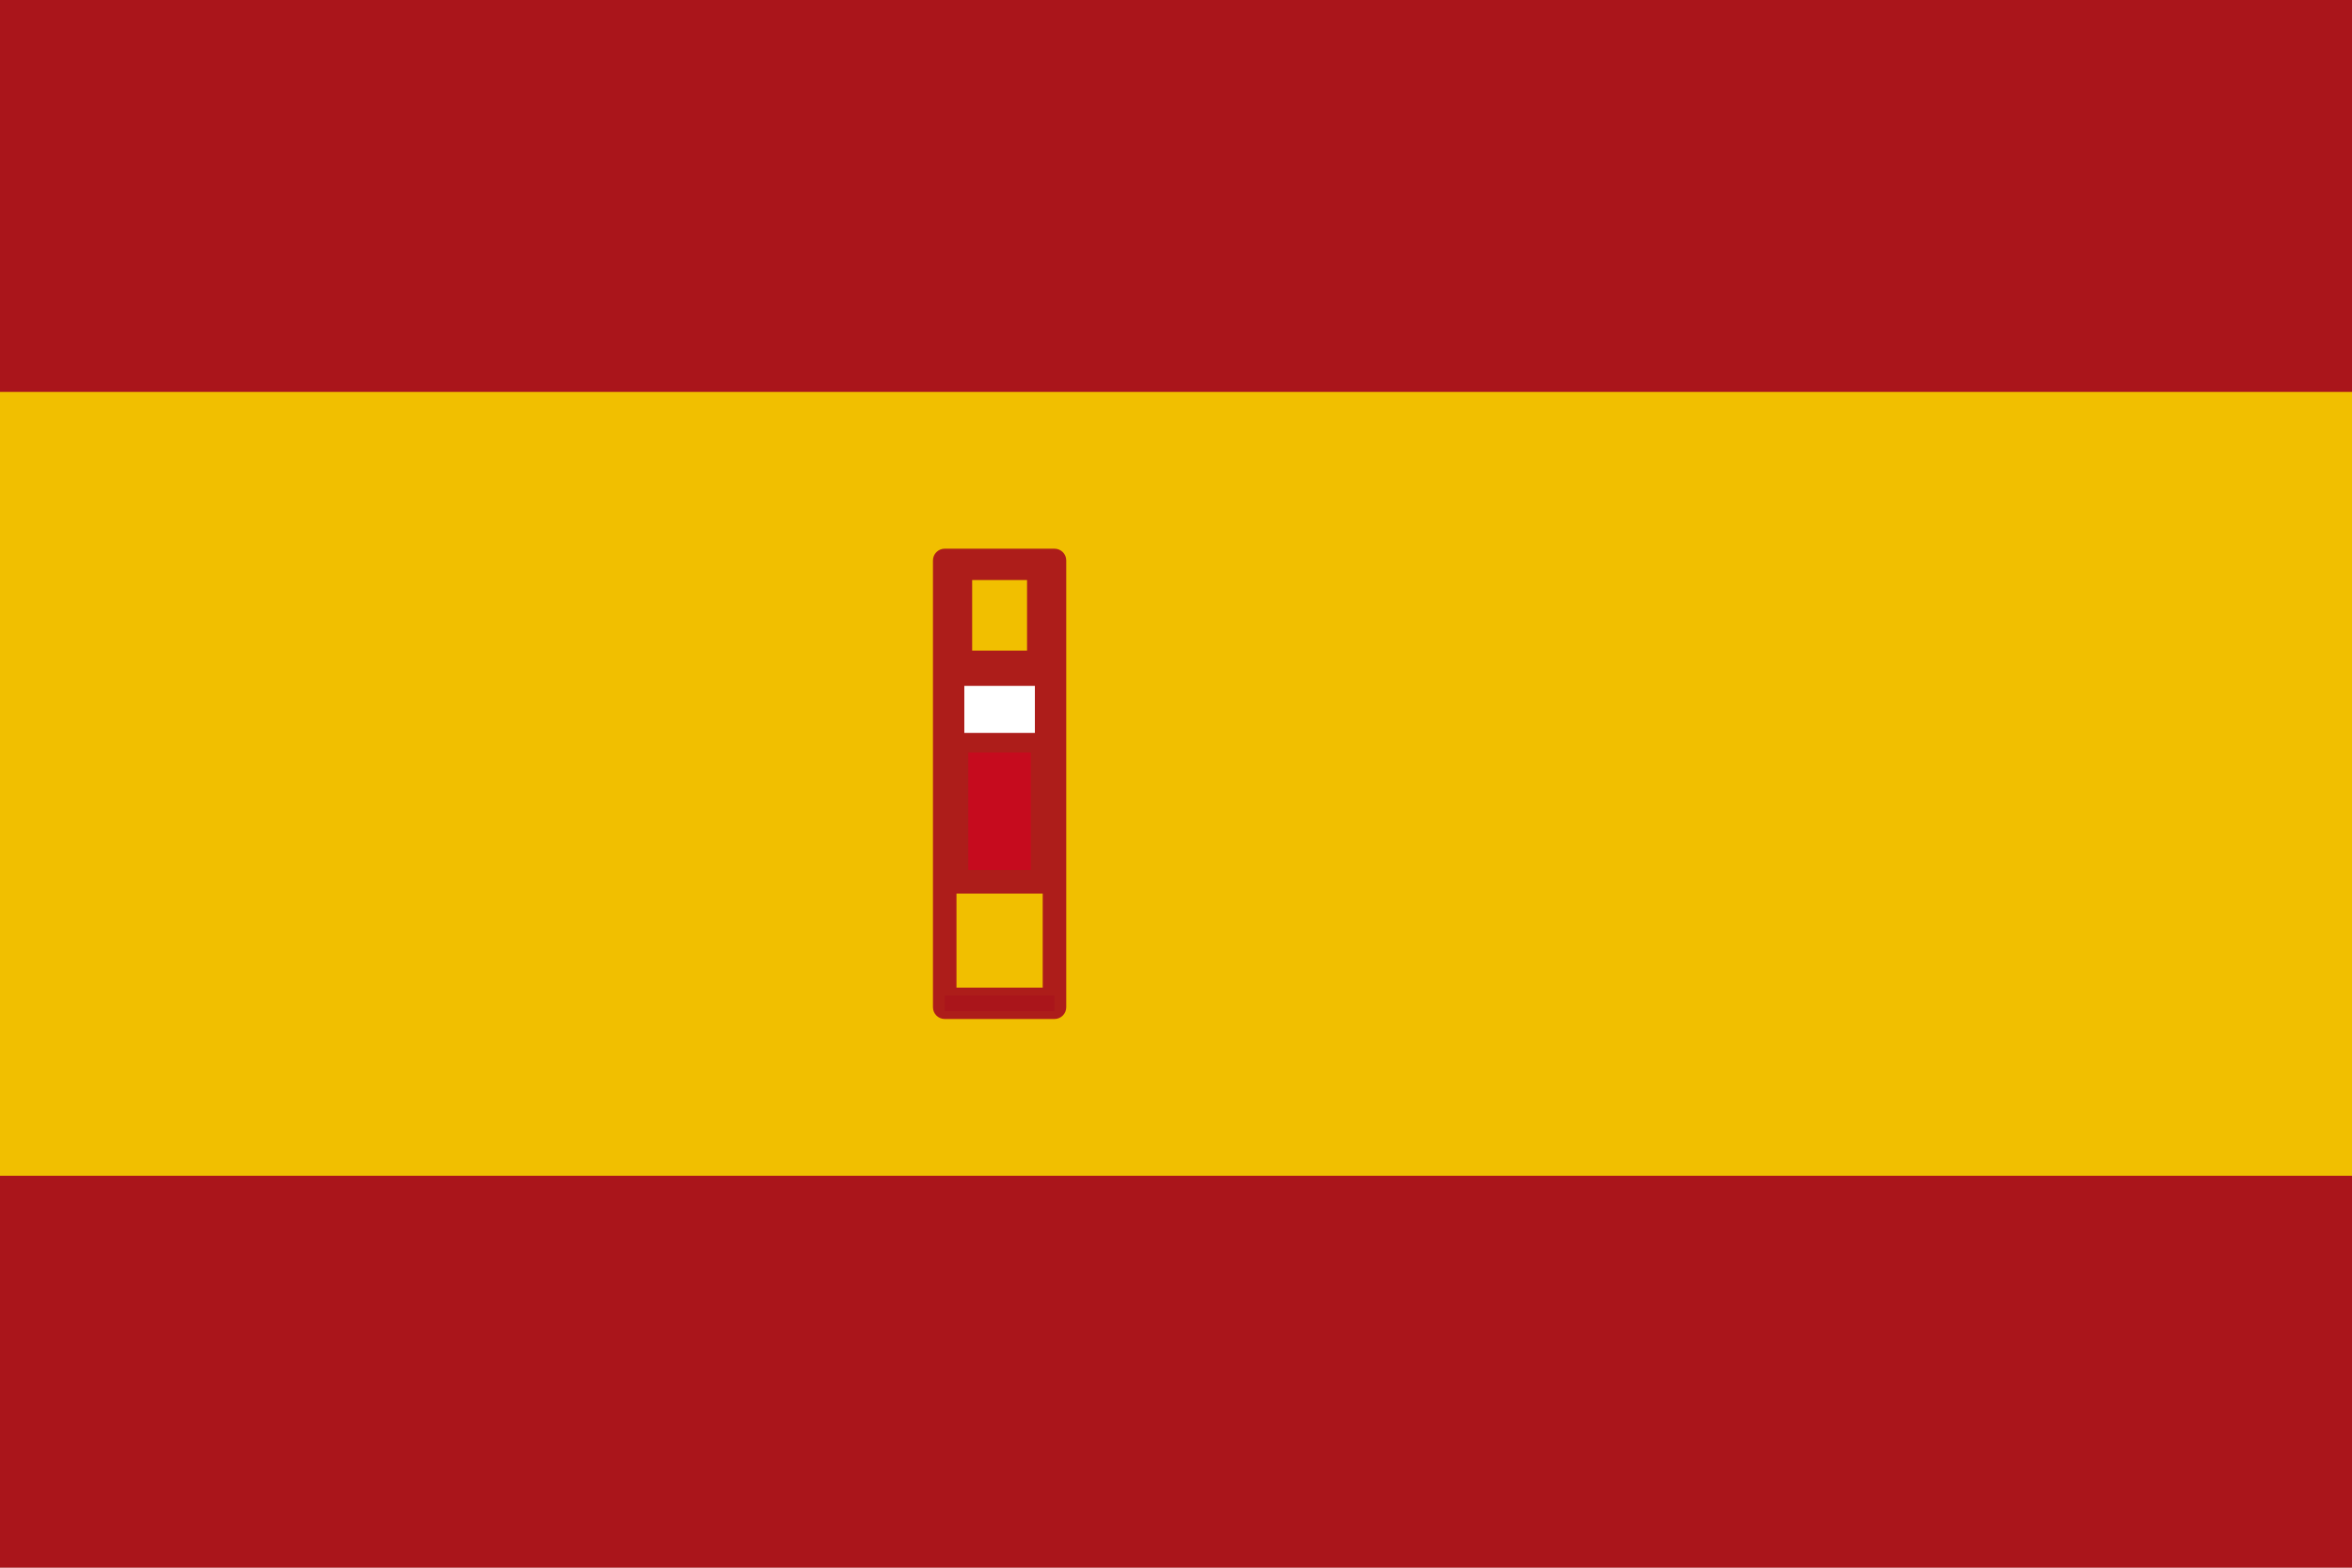
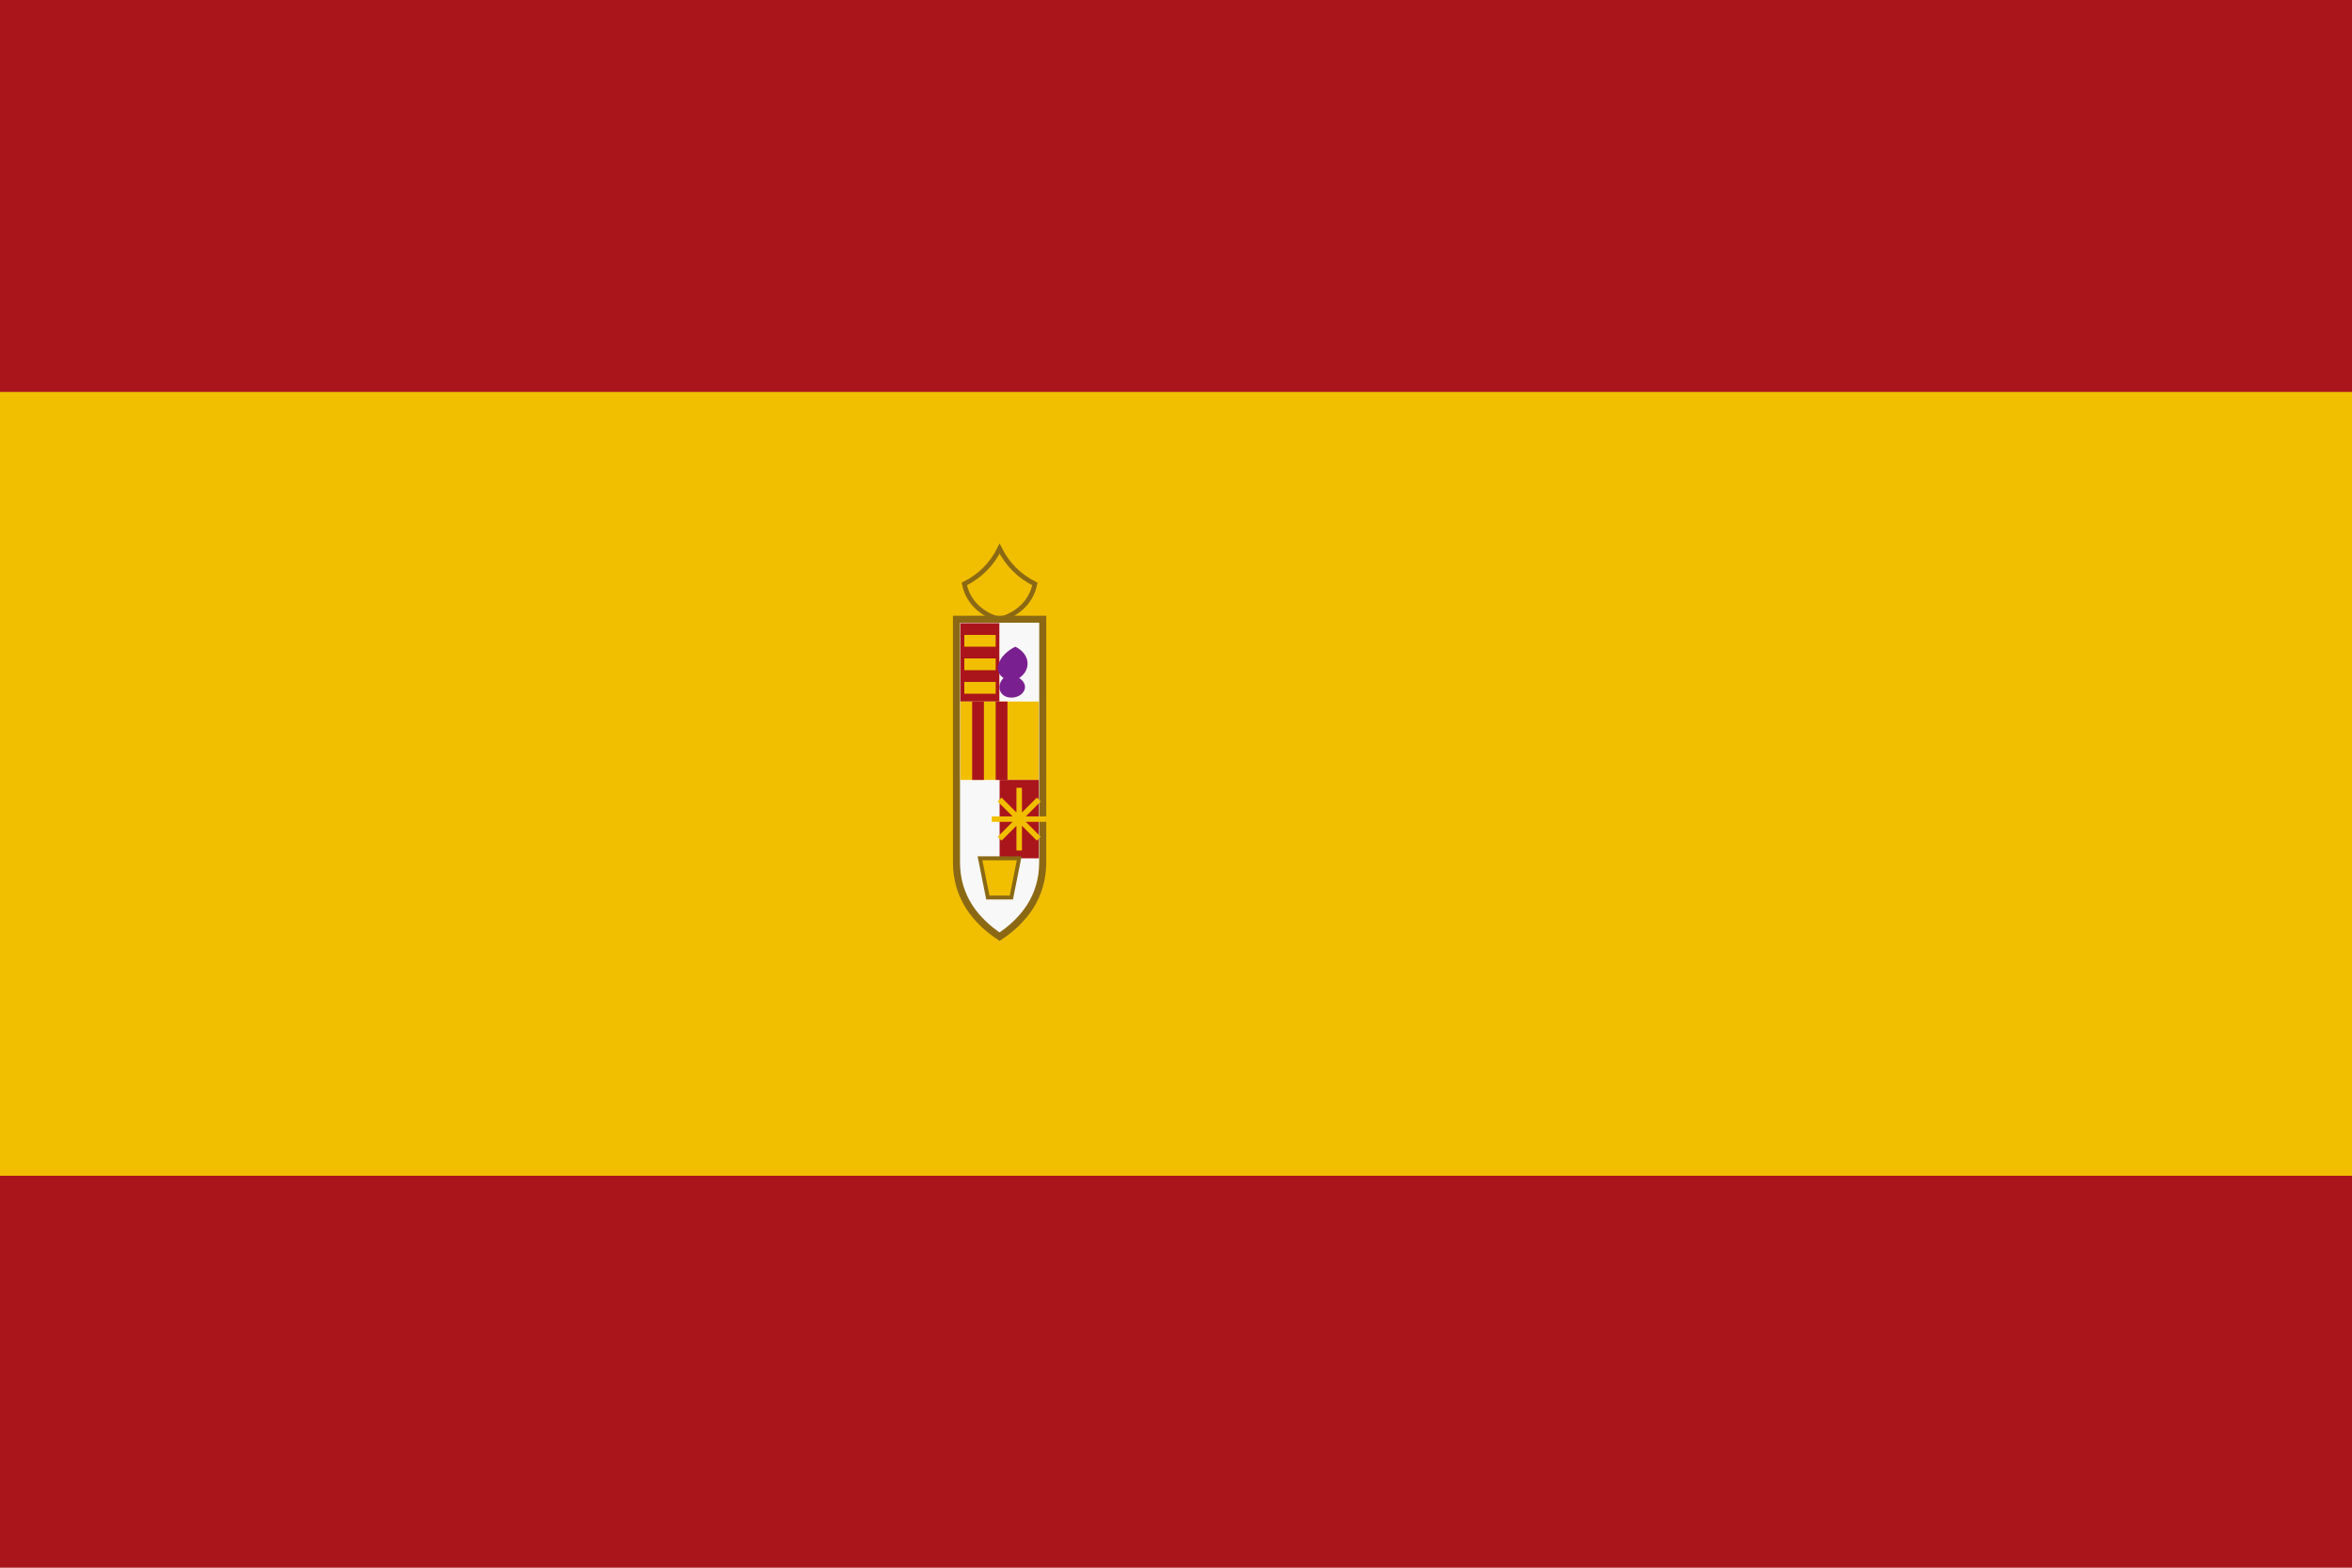
- <svg xmlns="http://www.w3.org/2000/svg" viewBox="0 0 600 400" role="img">
+ <svg xmlns="http://www.w3.org/2000/svg" viewBox="0 0 600 400" role="img" aria-label="Bandera de España">
  <rect width="600" height="400" fill="#AA151B" />
  <rect y="100" width="600" height="200" fill="#F1BF00" />
-   <g transform="translate(238 140)">
-     <rect x="0" y="0" width="34" height="120" rx="3" fill="#AA151B" opacity=".95" />
-     <path d="M10 8h14v18H10z" fill="#F1BF00" />
-     <path d="M8 35h18v12H8z" fill="#fff" />
-     <path d="M9 52h16v30H9z" fill="#C60B1E" />
-     <path d="M6 88h22v24H6z" fill="#F1BF00" />
-     <path d="M3 116h28" stroke="#AA151B" stroke-width="4" />
+   <g transform="translate(238 140)" fill="none">
+     <path d="M17 0c-2 4-5 7-9 9 1 5 5 8 9 9 4-1 8-4 9-9-4-2-7-5-9-9z" fill="#F1BF00" stroke="#8B6914" stroke-width="1.2" />
+     <path d="M6 18h22v62c0 9-5 15-11 19-6-4-11-10-11-19z" fill="#F8F8F8" stroke="#8B6914" stroke-width="1.8" />
+     <path d="M7 19h10v20H7z" fill="#AA151B" />
+     <path d="M17 19h10v20H17z" fill="#F8F8F8" />
+     <path d="M8 22h8v3H8zm0 6h8v3H8zm0 6h8v3H8z" fill="#F1BF00" />
+     <path d="M21 25c4 2 4 6 1 8 3 2 1 5-2 5-3 0-4-3-2-5-3-2-1-6 3-8z" fill="#7A1F8F" />
+     <path d="M7 39h20v20H7z" fill="#F1BF00" />
+     <path d="M10 39v20h3V39zm6 0v20h3V39z" fill="#AA151B" />
+     <path d="M17 59h10v20H17z" fill="#AA151B" />
+     <path d="M22 61v16m-7-8h14m-12-5 10 10m0-10-10 10" stroke="#F1BF00" stroke-width="1.4" />
+     <path d="M12 79h10l-2 10h-6z" fill="#F1BF00" stroke="#8B6914" stroke-width="1" />
  </g>
</svg>
